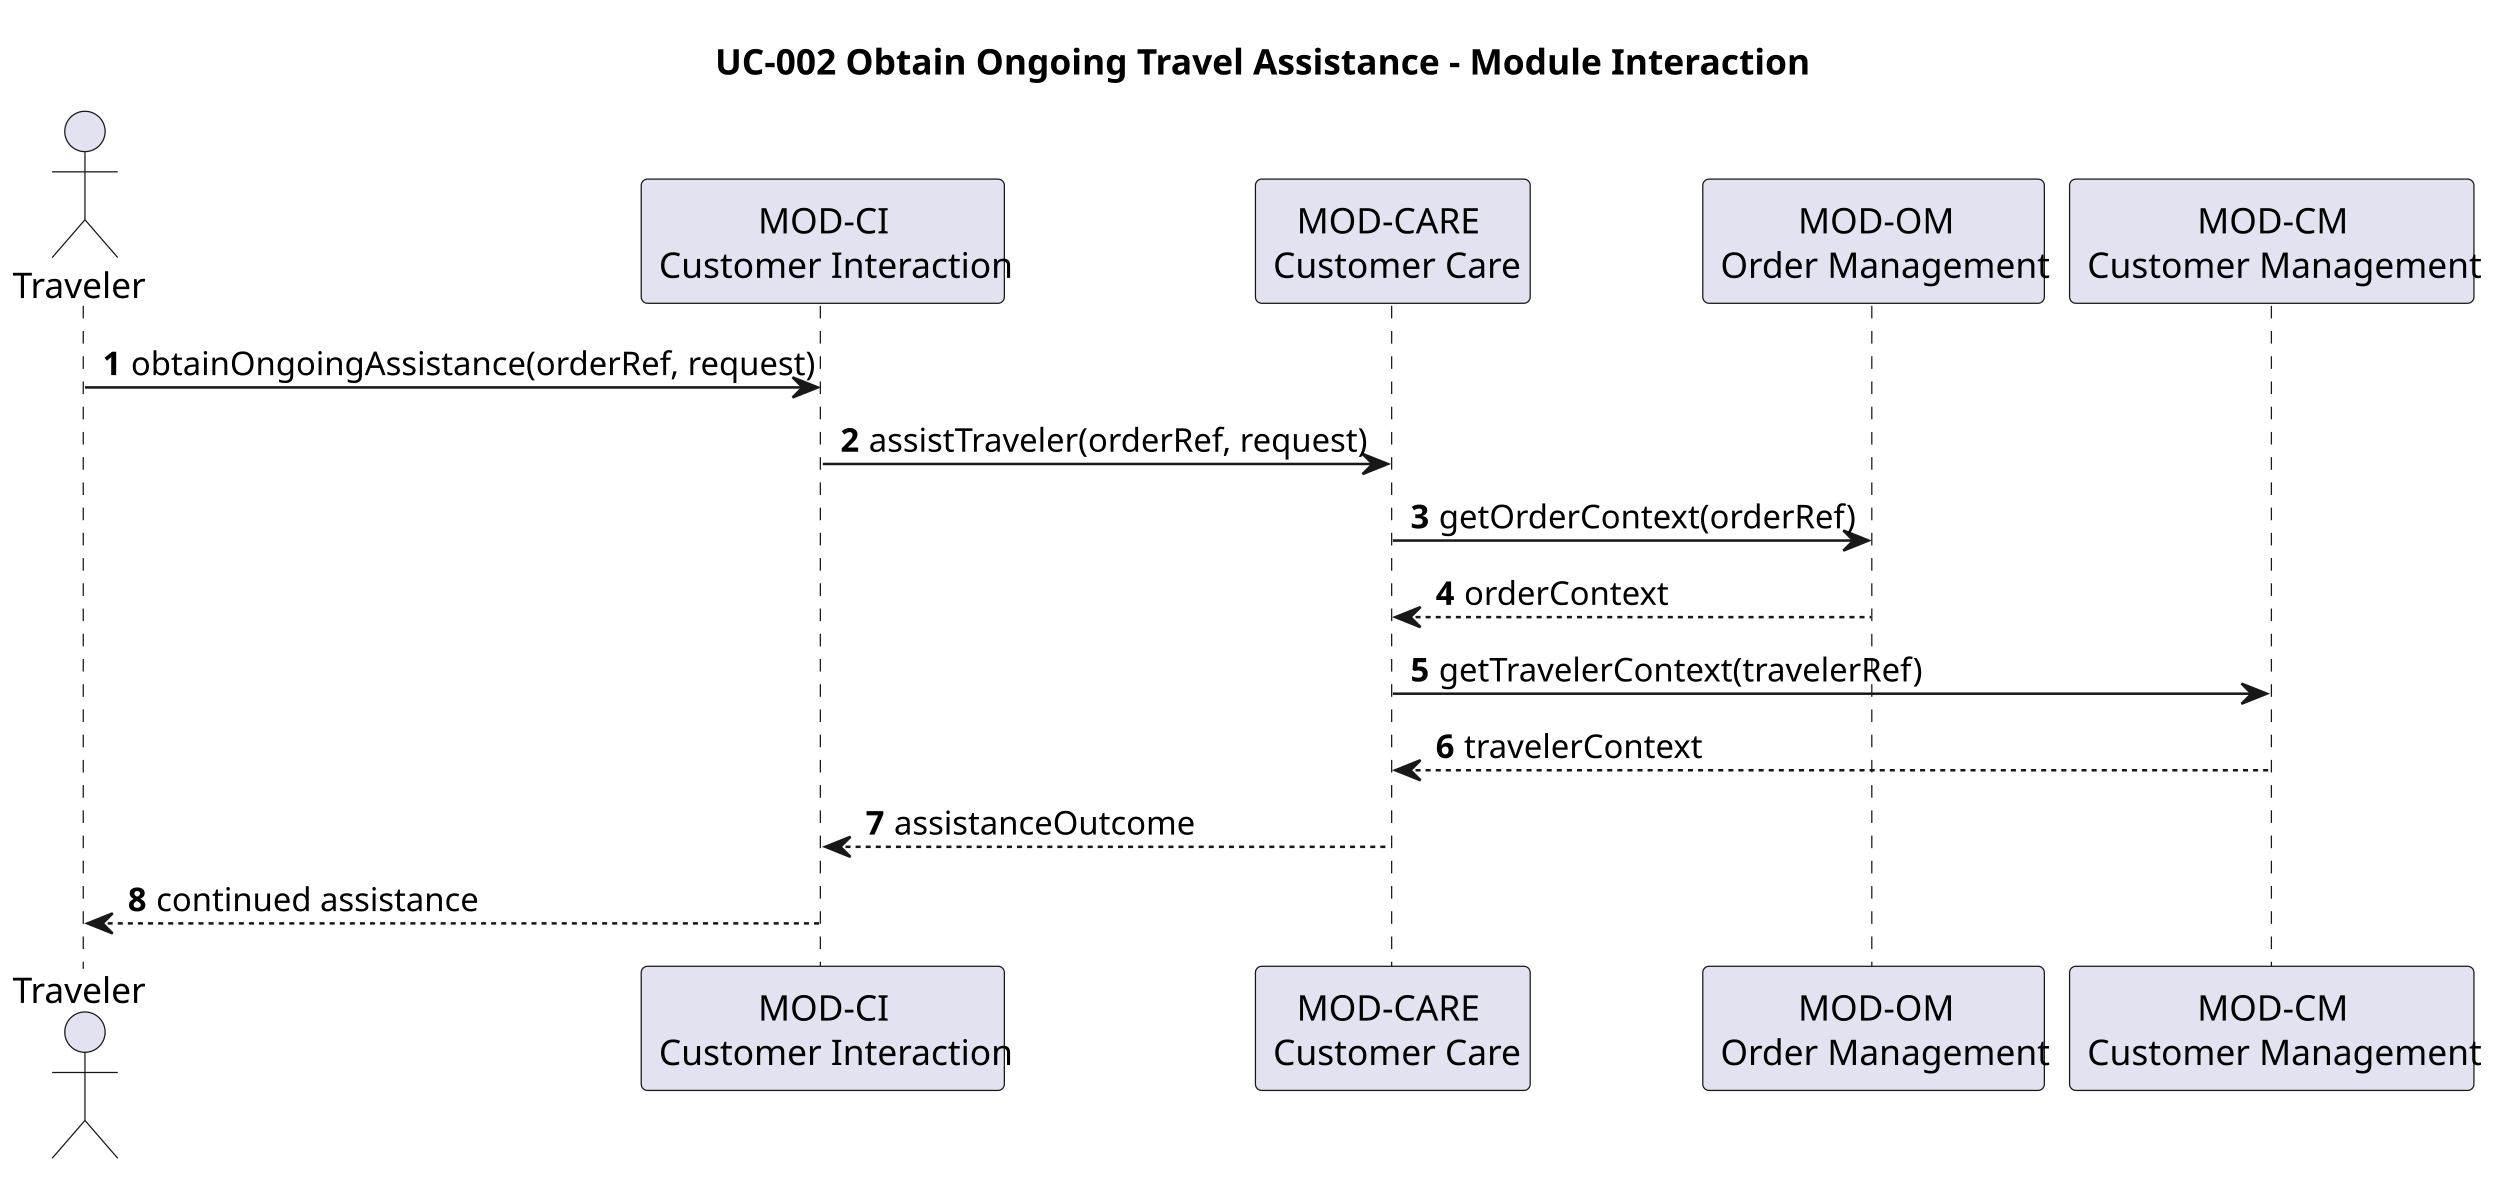
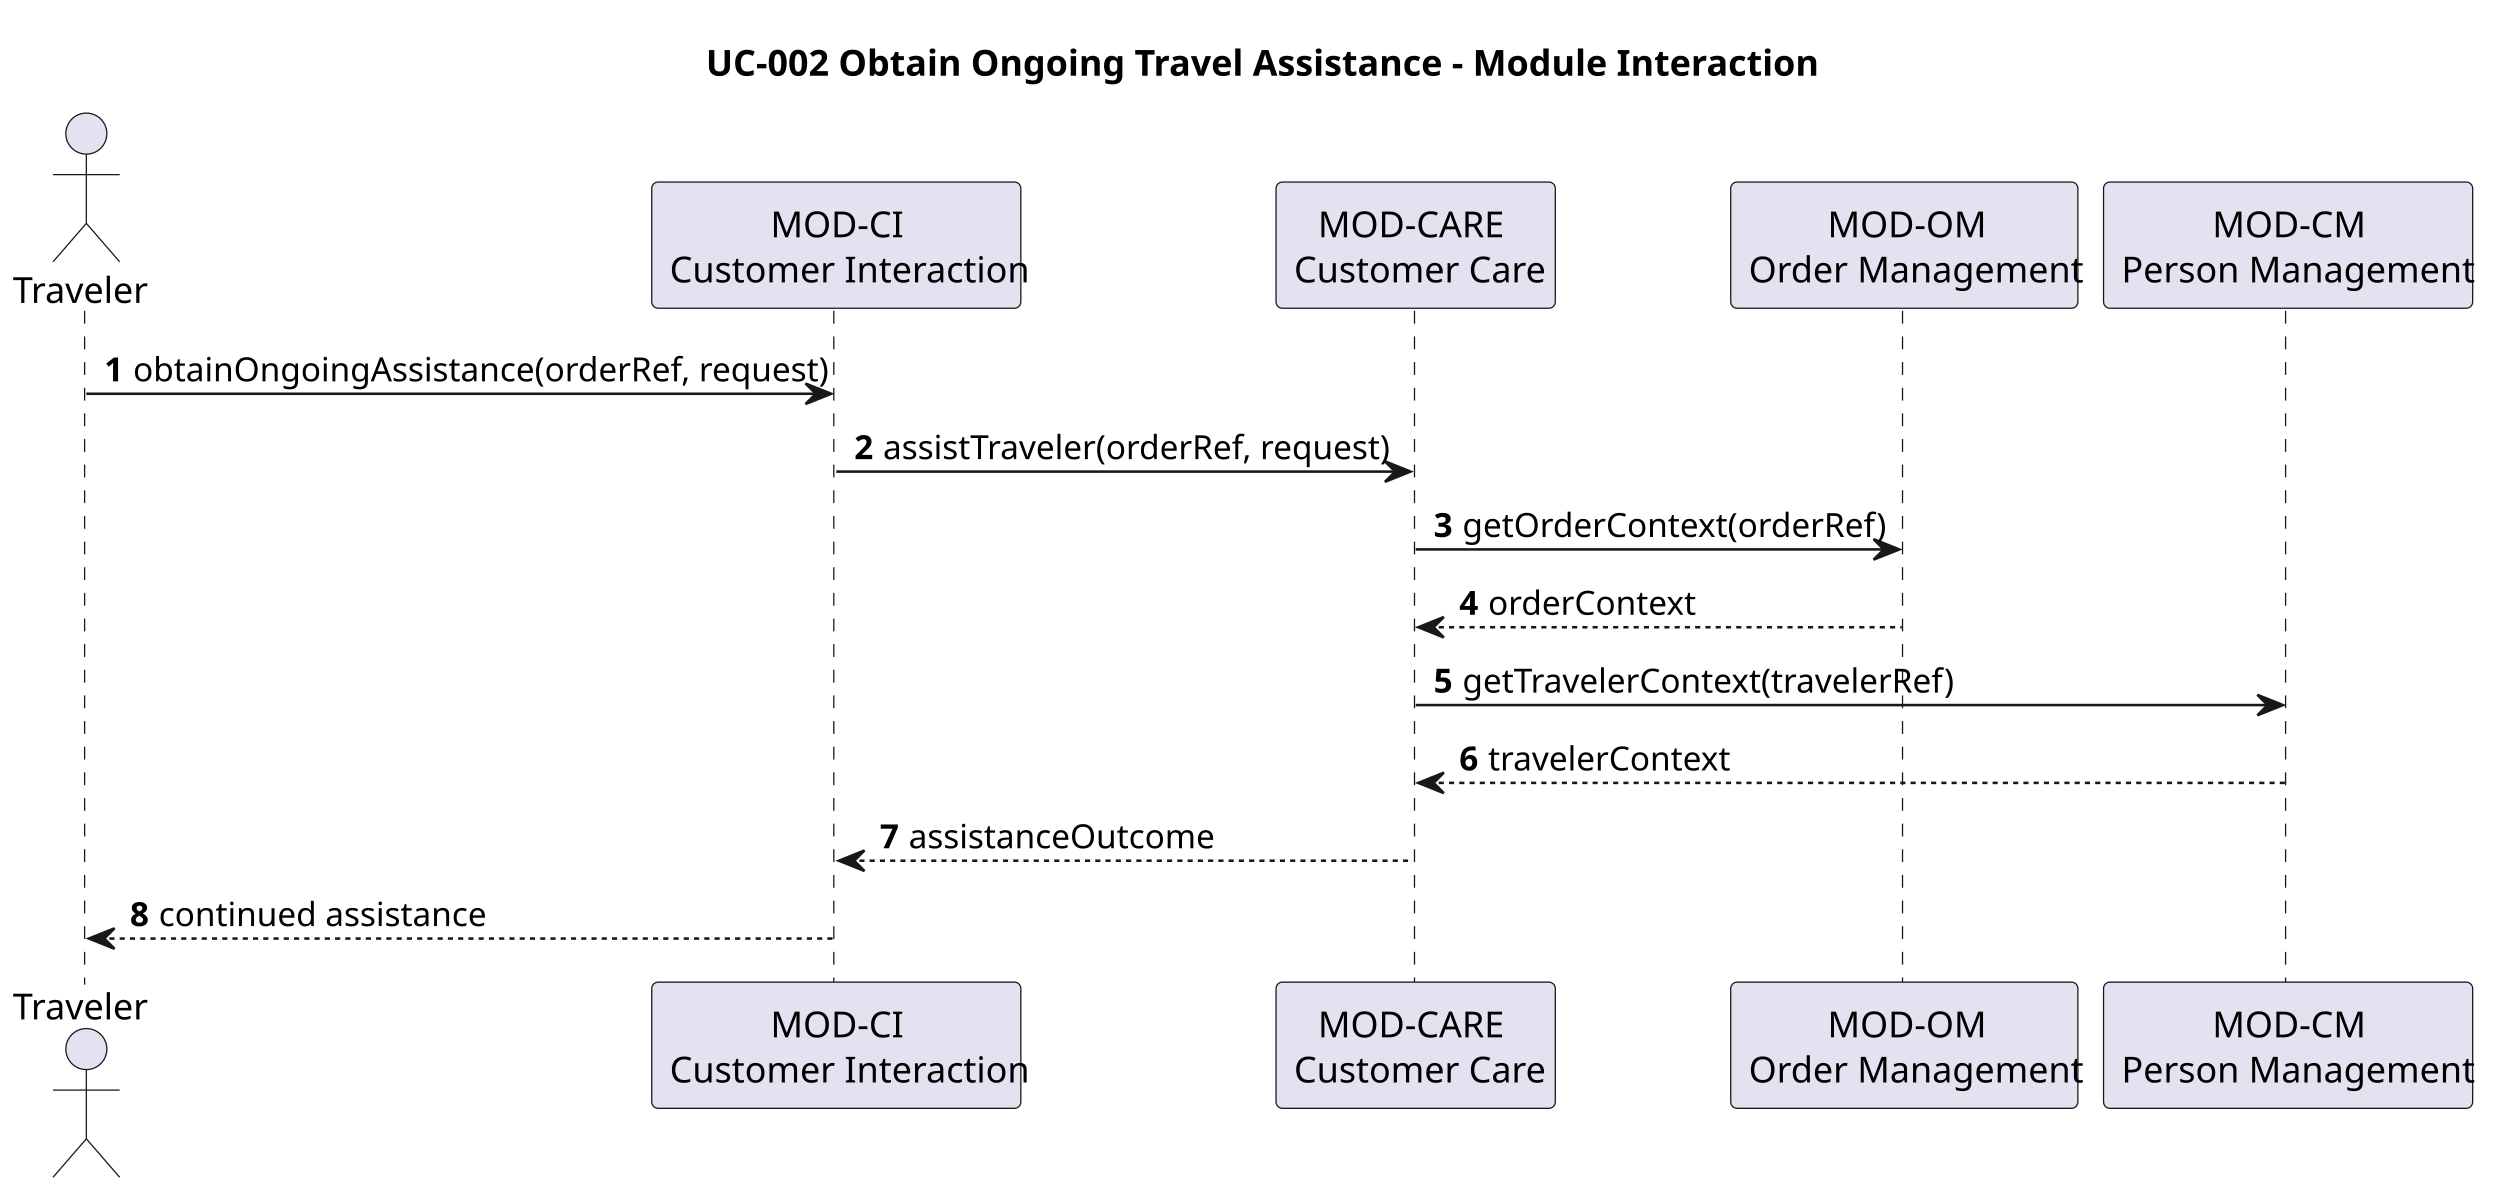
- <svg xmlns="http://www.w3.org/2000/svg" contentStyleType="text/css" data-diagram-type="SEQUENCE" height="467px" preserveAspectRatio="none" style="width:991px;height:467px;background:#FFFFFF;" version="1.1" viewBox="0 0 991 467" width="991px" zoomAndPan="magnify">
+ <svg xmlns="http://www.w3.org/2000/svg" contentStyleType="text/css" data-diagram-type="SEQUENCE" height="467px" preserveAspectRatio="none" style="width:975px;height:467px;background:#FFFFFF;" version="1.1" viewBox="0 0 975 467" width="975px" zoomAndPan="magnify">
  <defs />
  <g>
    <g class="title" data-source-line="1">
-       <text fill="#000000" font-family="sans-serif" font-size="14" font-weight="700" lengthAdjust="spacing" textLength="417.737" x="283.465" y="29.533">UC-002 Obtain Ongoing Travel Assistance - Module Interaction</text>
+       <text fill="#000000" font-family="sans-serif" font-size="14" font-weight="700" lengthAdjust="spacing" textLength="417.737" x="275.303" y="29.533">UC-002 Obtain Ongoing Travel Assistance - Module Interaction</text>
    </g>
    <g class="participant-lifeline" data-entity-uid="part1" data-qualified-name="Traveler" data-source-line="3" id="part1-lifeline">
      <g>
        <rect fill="#000000" fill-opacity="0" height="262.812" width="8" x="29.672" y="121.219" />
        <line style="stroke:#181818;stroke-width:0.5;stroke-dasharray:5,5;" x1="33" x2="33" y1="121.219" y2="384.031" />
      </g>
    </g>
    <g class="participant-lifeline" data-entity-uid="part2" data-qualified-name="CI" data-source-line="4" id="part2-lifeline">
      <g>
        <rect fill="#000000" fill-opacity="0" height="262.812" width="8" x="322.154" y="121.219" />
        <line style="stroke:#181818;stroke-width:0.5;stroke-dasharray:5,5;" x1="325.182" x2="325.182" y1="121.219" y2="384.031" />
      </g>
    </g>
    <g class="participant-lifeline" data-entity-uid="part3" data-qualified-name="CARE" data-source-line="5" id="part3-lifeline">
      <g>
        <rect fill="#000000" fill-opacity="0" height="262.812" width="8" x="548.112" y="121.219" />
        <line style="stroke:#181818;stroke-width:0.5;stroke-dasharray:5,5;" x1="551.653" x2="551.653" y1="121.219" y2="384.031" />
      </g>
    </g>
    <g class="participant-lifeline" data-entity-uid="part4" data-qualified-name="OM" data-source-line="6" id="part4-lifeline">
      <g>
        <rect fill="#000000" fill-opacity="0" height="262.812" width="8" x="738.682" y="121.219" />
        <line style="stroke:#181818;stroke-width:0.5;stroke-dasharray:5,5;" x1="741.985" x2="741.985" y1="121.219" y2="384.031" />
      </g>
    </g>
    <g class="participant-lifeline" data-entity-uid="part5" data-qualified-name="CM" data-source-line="7" id="part5-lifeline">
      <g>
-         <rect fill="#000000" fill-opacity="0" height="262.812" width="8" x="896.523" y="121.219" />
-         <line style="stroke:#181818;stroke-width:0.5;stroke-dasharray:5,5;" x1="900.378" x2="900.378" y1="121.219" y2="384.031" />
+         <rect fill="#000000" fill-opacity="0" height="262.812" width="8" x="888.36" y="121.219" />
+         <line style="stroke:#181818;stroke-width:0.5;stroke-dasharray:5,5;" x1="891.378" x2="891.378" y1="121.219" y2="384.031" />
      </g>
    </g>
    <g class="participant participant-head" data-entity-uid="part1" data-qualified-name="Traveler" data-source-line="3" id="part1-head">
      <text fill="#000000" font-family="sans-serif" font-size="14" lengthAdjust="spacing" textLength="51.345" x="5" y="118.143">Traveler</text>
      <ellipse cx="33.672" cy="52.109" fill="#E2E2F0" rx="8" ry="8" style="stroke:#181818;stroke-width:0.5;" />
      <path d="M33.672,60.109 L33.672,87.109 M20.672,68.109 L46.672,68.109 M33.672,87.109 L20.672,102.109 M33.672,87.109 L46.672,102.109" fill="none" style="stroke:#181818;stroke-width:0.5;" />
    </g>
    <g class="participant participant-tail" data-entity-uid="part1" data-qualified-name="Traveler" data-source-line="3" id="part1-tail">
      <text fill="#000000" font-family="sans-serif" font-size="14" lengthAdjust="spacing" textLength="51.345" x="5" y="397.565">Traveler</text>
      <ellipse cx="33.672" cy="409.141" fill="#E2E2F0" rx="8" ry="8" style="stroke:#181818;stroke-width:0.5;" />
      <path d="M33.672,417.141 L33.672,444.141 M20.672,425.141 L46.672,425.141 M33.672,444.141 L20.672,459.141 M33.672,444.141 L46.672,459.141" fill="none" style="stroke:#181818;stroke-width:0.5;" />
    </g>
    <g class="participant participant-head" data-entity-uid="part2" data-qualified-name="CI" data-source-line="4" id="part2-head">
      <rect fill="#E2E2F0" height="49.219" rx="2.5" ry="2.5" style="stroke:#181818;stroke-width:0.5;" width="143.944" x="254.182" y="71" />
      <text fill="#000000" font-family="sans-serif" font-size="14" lengthAdjust="spacing" textLength="51.324" x="300.492" y="92.533">MOD-CI</text>
      <text fill="#000000" font-family="sans-serif" font-size="14" lengthAdjust="spacing" textLength="129.944" x="261.182" y="110.143">Customer Interaction</text>
    </g>
    <g class="participant participant-tail" data-entity-uid="part2" data-qualified-name="CI" data-source-line="4" id="part2-tail">
      <rect fill="#E2E2F0" height="49.219" rx="2.5" ry="2.5" style="stroke:#181818;stroke-width:0.5;" width="143.944" x="254.182" y="383.031" />
      <text fill="#000000" font-family="sans-serif" font-size="14" lengthAdjust="spacing" textLength="51.324" x="300.492" y="404.565">MOD-CI</text>
      <text fill="#000000" font-family="sans-serif" font-size="14" lengthAdjust="spacing" textLength="129.944" x="261.182" y="422.174">Customer Interaction</text>
    </g>
    <g class="participant participant-head" data-entity-uid="part3" data-qualified-name="CARE" data-source-line="5" id="part3-head">
      <rect fill="#E2E2F0" height="49.219" rx="2.5" ry="2.5" style="stroke:#181818;stroke-width:0.5;" width="108.917" x="497.653" y="71" />
      <text fill="#000000" font-family="sans-serif" font-size="14" lengthAdjust="spacing" textLength="76.221" x="514.001" y="92.533">MOD-CARE</text>
      <text fill="#000000" font-family="sans-serif" font-size="14" lengthAdjust="spacing" textLength="94.917" x="504.653" y="110.143">Customer Care</text>
    </g>
    <g class="participant participant-tail" data-entity-uid="part3" data-qualified-name="CARE" data-source-line="5" id="part3-tail">
      <rect fill="#E2E2F0" height="49.219" rx="2.5" ry="2.5" style="stroke:#181818;stroke-width:0.5;" width="108.917" x="497.653" y="383.031" />
      <text fill="#000000" font-family="sans-serif" font-size="14" lengthAdjust="spacing" textLength="76.221" x="514.001" y="404.565">MOD-CARE</text>
      <text fill="#000000" font-family="sans-serif" font-size="14" lengthAdjust="spacing" textLength="94.917" x="504.653" y="422.174">Customer Care</text>
    </g>
    <g class="participant participant-head" data-entity-uid="part4" data-qualified-name="OM" data-source-line="6" id="part4-head">
      <rect fill="#E2E2F0" height="49.219" rx="2.5" ry="2.5" style="stroke:#181818;stroke-width:0.5;" width="135.393" x="674.985" y="71" />
      <text fill="#000000" font-family="sans-serif" font-size="14" lengthAdjust="spacing" textLength="59.876" x="712.744" y="92.533">MOD-OM</text>
      <text fill="#000000" font-family="sans-serif" font-size="14" lengthAdjust="spacing" textLength="121.393" x="681.985" y="110.143">Order Management</text>
    </g>
    <g class="participant participant-tail" data-entity-uid="part4" data-qualified-name="OM" data-source-line="6" id="part4-tail">
      <rect fill="#E2E2F0" height="49.219" rx="2.5" ry="2.5" style="stroke:#181818;stroke-width:0.5;" width="135.393" x="674.985" y="383.031" />
      <text fill="#000000" font-family="sans-serif" font-size="14" lengthAdjust="spacing" textLength="59.876" x="712.744" y="404.565">MOD-OM</text>
      <text fill="#000000" font-family="sans-serif" font-size="14" lengthAdjust="spacing" textLength="121.393" x="681.985" y="422.174">Order Management</text>
    </g>
    <g class="participant participant-head" data-entity-uid="part5" data-qualified-name="CM" data-source-line="7" id="part5-head">
-       <rect fill="#E2E2F0" height="49.219" rx="2.5" ry="2.5" style="stroke:#181818;stroke-width:0.5;" width="160.289" x="820.378" y="71" />
-       <text fill="#000000" font-family="sans-serif" font-size="14" lengthAdjust="spacing" textLength="59.097" x="870.974" y="92.533">MOD-CM</text>
-       <text fill="#000000" font-family="sans-serif" font-size="14" lengthAdjust="spacing" textLength="146.289" x="827.378" y="110.143">Customer Management</text>
+       <rect fill="#E2E2F0" height="49.219" rx="2.5" ry="2.5" style="stroke:#181818;stroke-width:0.5;" width="143.965" x="820.378" y="71" />
+       <text fill="#000000" font-family="sans-serif" font-size="14" lengthAdjust="spacing" textLength="59.097" x="862.812" y="92.533">MOD-CM</text>
+       <text fill="#000000" font-family="sans-serif" font-size="14" lengthAdjust="spacing" textLength="129.965" x="827.378" y="110.143">Person Management</text>
    </g>
    <g class="participant participant-tail" data-entity-uid="part5" data-qualified-name="CM" data-source-line="7" id="part5-tail">
-       <rect fill="#E2E2F0" height="49.219" rx="2.5" ry="2.5" style="stroke:#181818;stroke-width:0.5;" width="160.289" x="820.378" y="383.031" />
-       <text fill="#000000" font-family="sans-serif" font-size="14" lengthAdjust="spacing" textLength="59.097" x="870.974" y="404.565">MOD-CM</text>
-       <text fill="#000000" font-family="sans-serif" font-size="14" lengthAdjust="spacing" textLength="146.289" x="827.378" y="422.174">Customer Management</text>
+       <rect fill="#E2E2F0" height="49.219" rx="2.5" ry="2.5" style="stroke:#181818;stroke-width:0.5;" width="143.965" x="820.378" y="383.031" />
+       <text fill="#000000" font-family="sans-serif" font-size="14" lengthAdjust="spacing" textLength="59.097" x="862.812" y="404.565">MOD-CM</text>
+       <text fill="#000000" font-family="sans-serif" font-size="14" lengthAdjust="spacing" textLength="129.965" x="827.378" y="422.174">Person Management</text>
    </g>
    <g class="message" data-entity-1="part1" data-entity-2="part2" data-source-line="9" id="msg1">
      <polygon fill="#181818" points="314.154,149.57,324.154,153.57,314.154,157.57,318.154,153.57" style="stroke:#181818;stroke-width:1;" />
      <line style="stroke:#181818;stroke-width:1;" x1="33.672" x2="320.154" y1="153.57" y2="153.57" />
      <text fill="#000000" font-family="sans-serif" font-size="13" font-weight="700" lengthAdjust="spacing" textLength="7.23" x="40.672" y="148.714">1</text>
      <text fill="#000000" font-family="sans-serif" font-size="13" lengthAdjust="spacing" textLength="257.252" x="51.902" y="148.714">obtainOngoingAssistance(orderRef, request)</text>
    </g>
    <g class="message" data-entity-1="part2" data-entity-2="part3" data-source-line="10" id="msg2">
      <polygon fill="#181818" points="540.112,179.922,550.112,183.922,540.112,187.922,544.112,183.922" style="stroke:#181818;stroke-width:1;" />
      <line style="stroke:#181818;stroke-width:1;" x1="326.154" x2="546.112" y1="183.922" y2="183.922" />
      <text fill="#000000" font-family="sans-serif" font-size="13" font-weight="700" lengthAdjust="spacing" textLength="7.23" x="333.154" y="179.065">2</text>
      <text fill="#000000" font-family="sans-serif" font-size="13" lengthAdjust="spacing" textLength="190.728" x="344.384" y="179.065">assistTraveler(orderRef, request)</text>
    </g>
    <g class="message" data-entity-1="part3" data-entity-2="part4" data-source-line="11" id="msg3">
      <polygon fill="#181818" points="730.682,210.273,740.682,214.273,730.682,218.273,734.682,214.273" style="stroke:#181818;stroke-width:1;" />
      <line style="stroke:#181818;stroke-width:1;" x1="552.112" x2="736.682" y1="214.273" y2="214.273" />
      <text fill="#000000" font-family="sans-serif" font-size="13" font-weight="700" lengthAdjust="spacing" textLength="7.23" x="559.112" y="209.417">3</text>
      <text fill="#000000" font-family="sans-serif" font-size="13" lengthAdjust="spacing" textLength="155.34" x="570.342" y="209.417">getOrderContext(orderRef)</text>
    </g>
    <g class="message" data-entity-1="part4" data-entity-2="part3" data-source-line="12" id="msg4">
      <polygon fill="#181818" points="563.112,240.625,553.112,244.625,563.112,248.625,559.112,244.625" style="stroke:#181818;stroke-width:1;" />
      <line style="stroke:#181818;stroke-width:1;stroke-dasharray:2,2;" x1="557.112" x2="741.682" y1="244.625" y2="244.625" />
      <text fill="#000000" font-family="sans-serif" font-size="13" font-weight="700" lengthAdjust="spacing" textLength="7.23" x="569.112" y="239.769">4</text>
      <text fill="#000000" font-family="sans-serif" font-size="13" lengthAdjust="spacing" textLength="75.15" x="580.342" y="239.769">orderContext</text>
    </g>
    <g class="message" data-entity-1="part3" data-entity-2="part5" data-source-line="13" id="msg5">
-       <polygon fill="#181818" points="888.523,270.977,898.523,274.977,888.523,278.977,892.523,274.977" style="stroke:#181818;stroke-width:1;" />
-       <line style="stroke:#181818;stroke-width:1;" x1="552.112" x2="894.523" y1="274.977" y2="274.977" />
+       <polygon fill="#181818" points="880.36,270.977,890.36,274.977,880.36,278.977,884.36,274.977" style="stroke:#181818;stroke-width:1;" />
+       <line style="stroke:#181818;stroke-width:1;" x1="552.112" x2="886.36" y1="274.977" y2="274.977" />
      <text fill="#000000" font-family="sans-serif" font-size="13" font-weight="700" lengthAdjust="spacing" textLength="7.23" x="559.112" y="270.12">5</text>
      <text fill="#000000" font-family="sans-serif" font-size="13" lengthAdjust="spacing" textLength="182.787" x="570.342" y="270.12">getTravelerContext(travelerRef)</text>
    </g>
    <g class="message" data-entity-1="part5" data-entity-2="part3" data-source-line="14" id="msg6">
      <polygon fill="#181818" points="563.112,301.328,553.112,305.328,563.112,309.328,559.112,305.328" style="stroke:#181818;stroke-width:1;" />
-       <line style="stroke:#181818;stroke-width:1;stroke-dasharray:2,2;" x1="557.112" x2="899.523" y1="305.328" y2="305.328" />
+       <line style="stroke:#181818;stroke-width:1;stroke-dasharray:2,2;" x1="557.112" x2="891.36" y1="305.328" y2="305.328" />
      <text fill="#000000" font-family="sans-serif" font-size="13" font-weight="700" lengthAdjust="spacing" textLength="7.23" x="569.112" y="300.472">6</text>
      <text fill="#000000" font-family="sans-serif" font-size="13" lengthAdjust="spacing" textLength="88.15" x="580.342" y="300.472">travelerContext</text>
    </g>
    <g class="message" data-entity-1="part3" data-entity-2="part2" data-source-line="15" id="msg7">
      <polygon fill="#181818" points="337.154,331.68,327.154,335.68,337.154,339.68,333.154,335.68" style="stroke:#181818;stroke-width:1;" />
      <line style="stroke:#181818;stroke-width:1;stroke-dasharray:2,2;" x1="331.154" x2="551.112" y1="335.68" y2="335.68" />
      <text fill="#000000" font-family="sans-serif" font-size="13" font-weight="700" lengthAdjust="spacing" textLength="7.23" x="343.154" y="330.823">7</text>
      <text fill="#000000" font-family="sans-serif" font-size="13" lengthAdjust="spacing" textLength="114.163" x="354.384" y="330.823">assistanceOutcome</text>
    </g>
    <g class="message" data-entity-1="part2" data-entity-2="part1" data-source-line="16" id="msg8">
      <polygon fill="#181818" points="44.672,362.031,34.672,366.031,44.672,370.031,40.672,366.031" style="stroke:#181818;stroke-width:1;" />
      <line style="stroke:#181818;stroke-width:1;stroke-dasharray:2,2;" x1="38.672" x2="325.154" y1="366.031" y2="366.031" />
      <text fill="#000000" font-family="sans-serif" font-size="13" font-weight="700" lengthAdjust="spacing" textLength="7.23" x="50.672" y="361.175">8</text>
      <text fill="#000000" font-family="sans-serif" font-size="13" lengthAdjust="spacing" textLength="121.412" x="61.902" y="361.175">continued assistance</text>
    </g>
  </g>
</svg>
